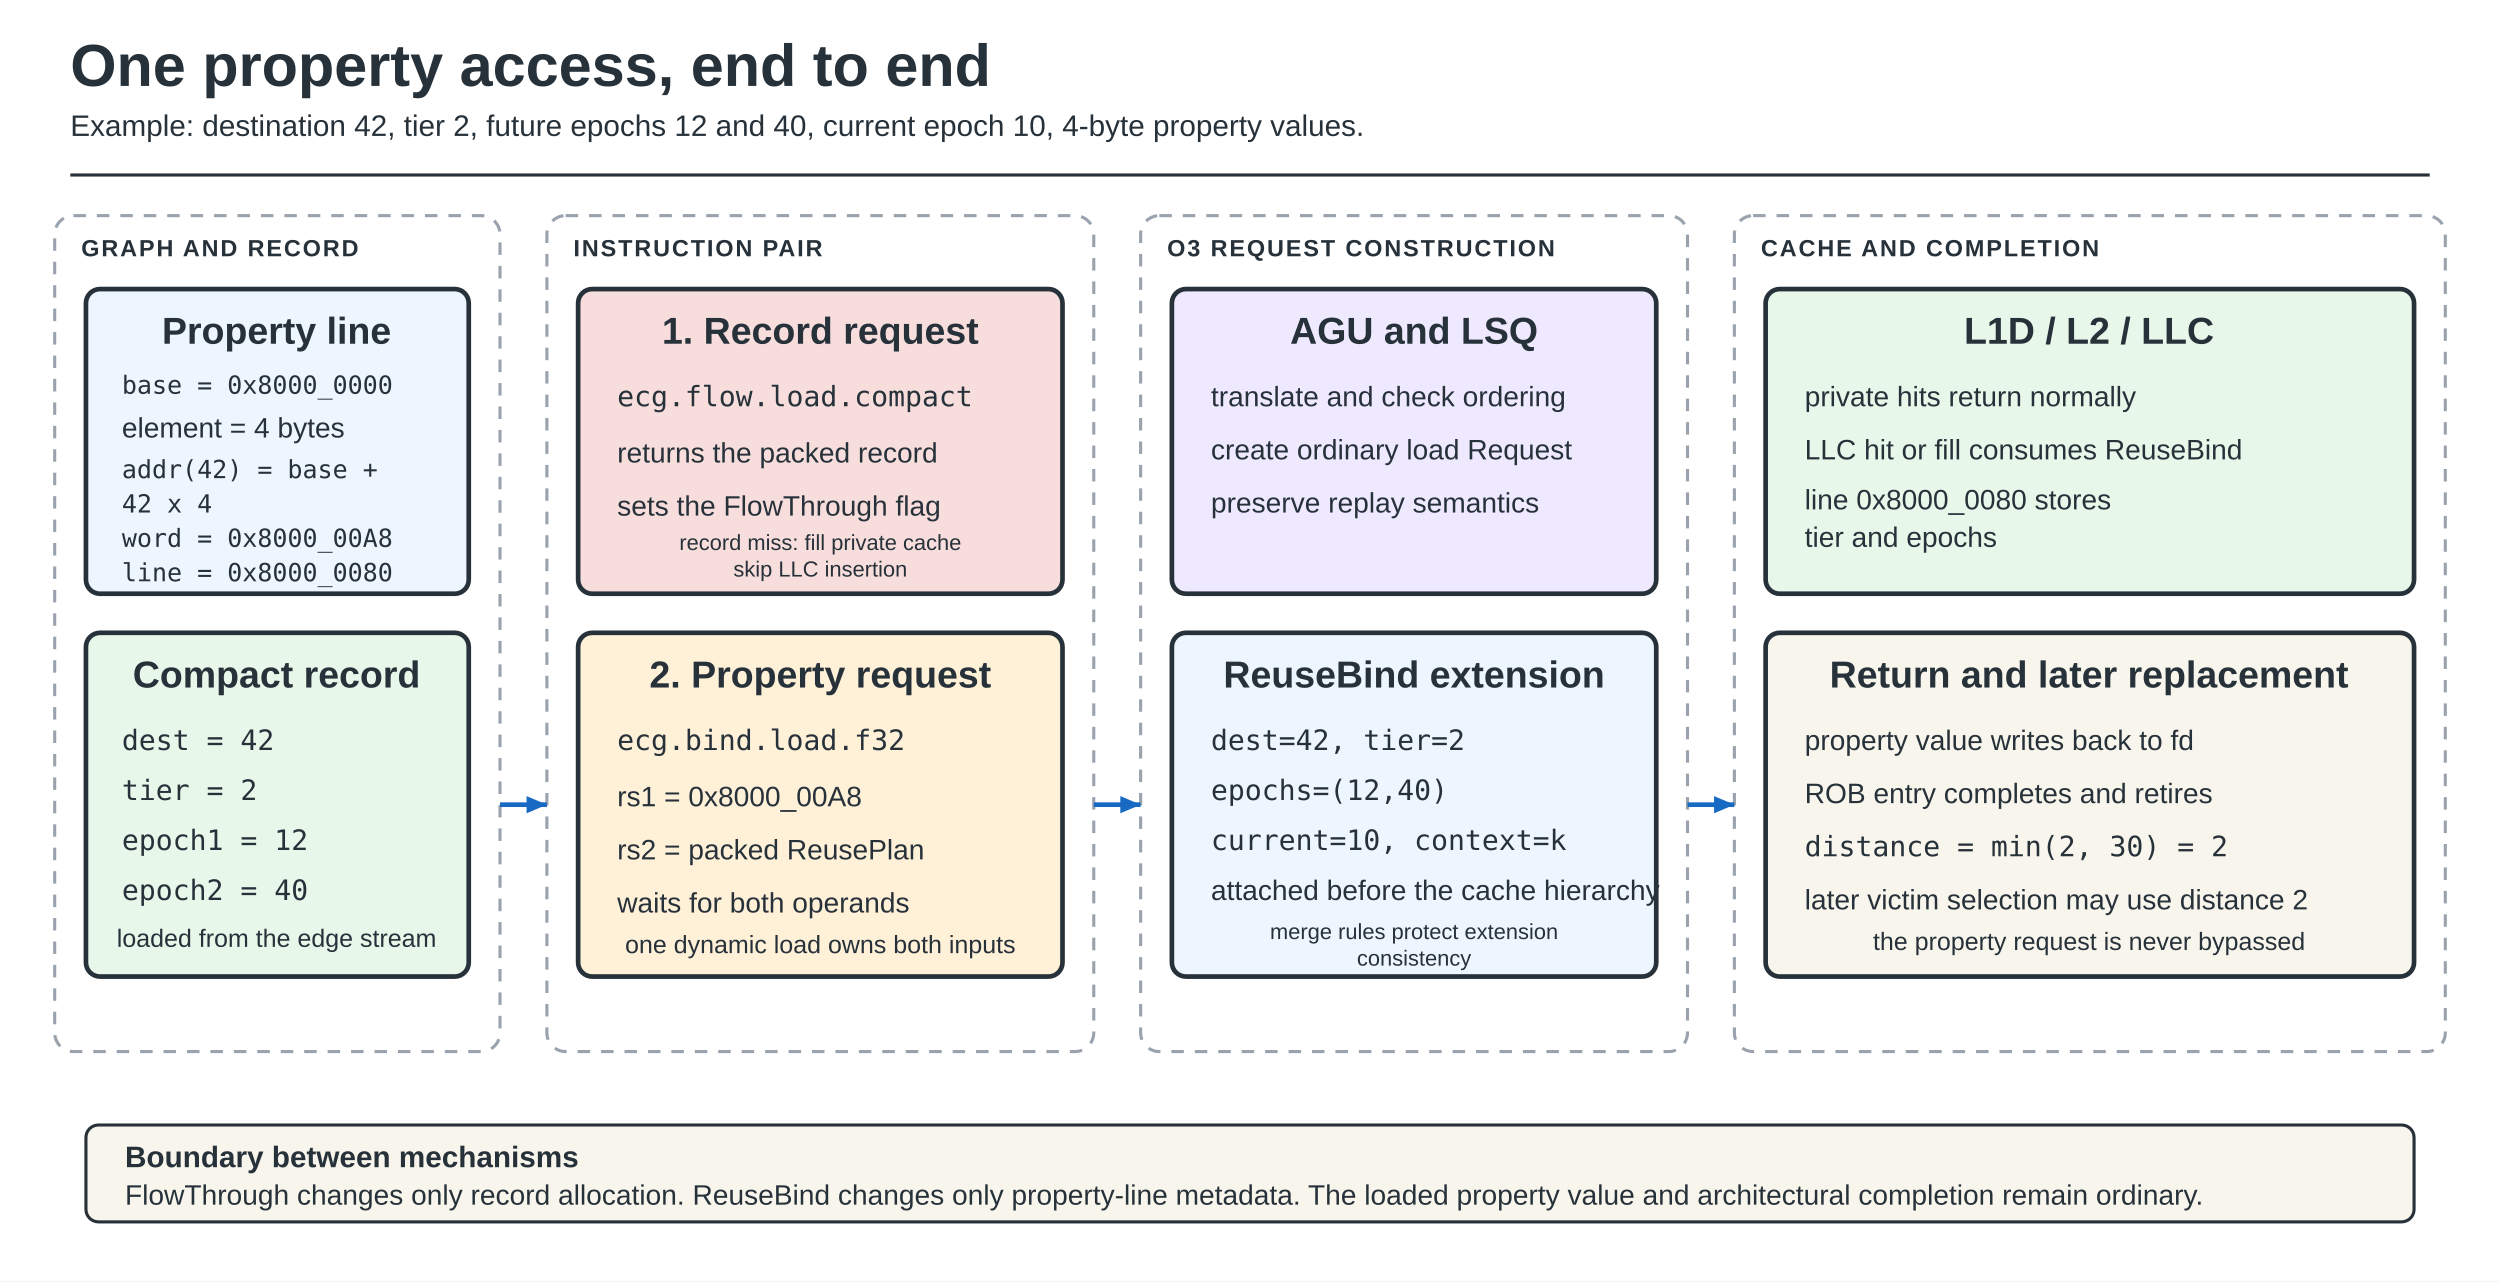
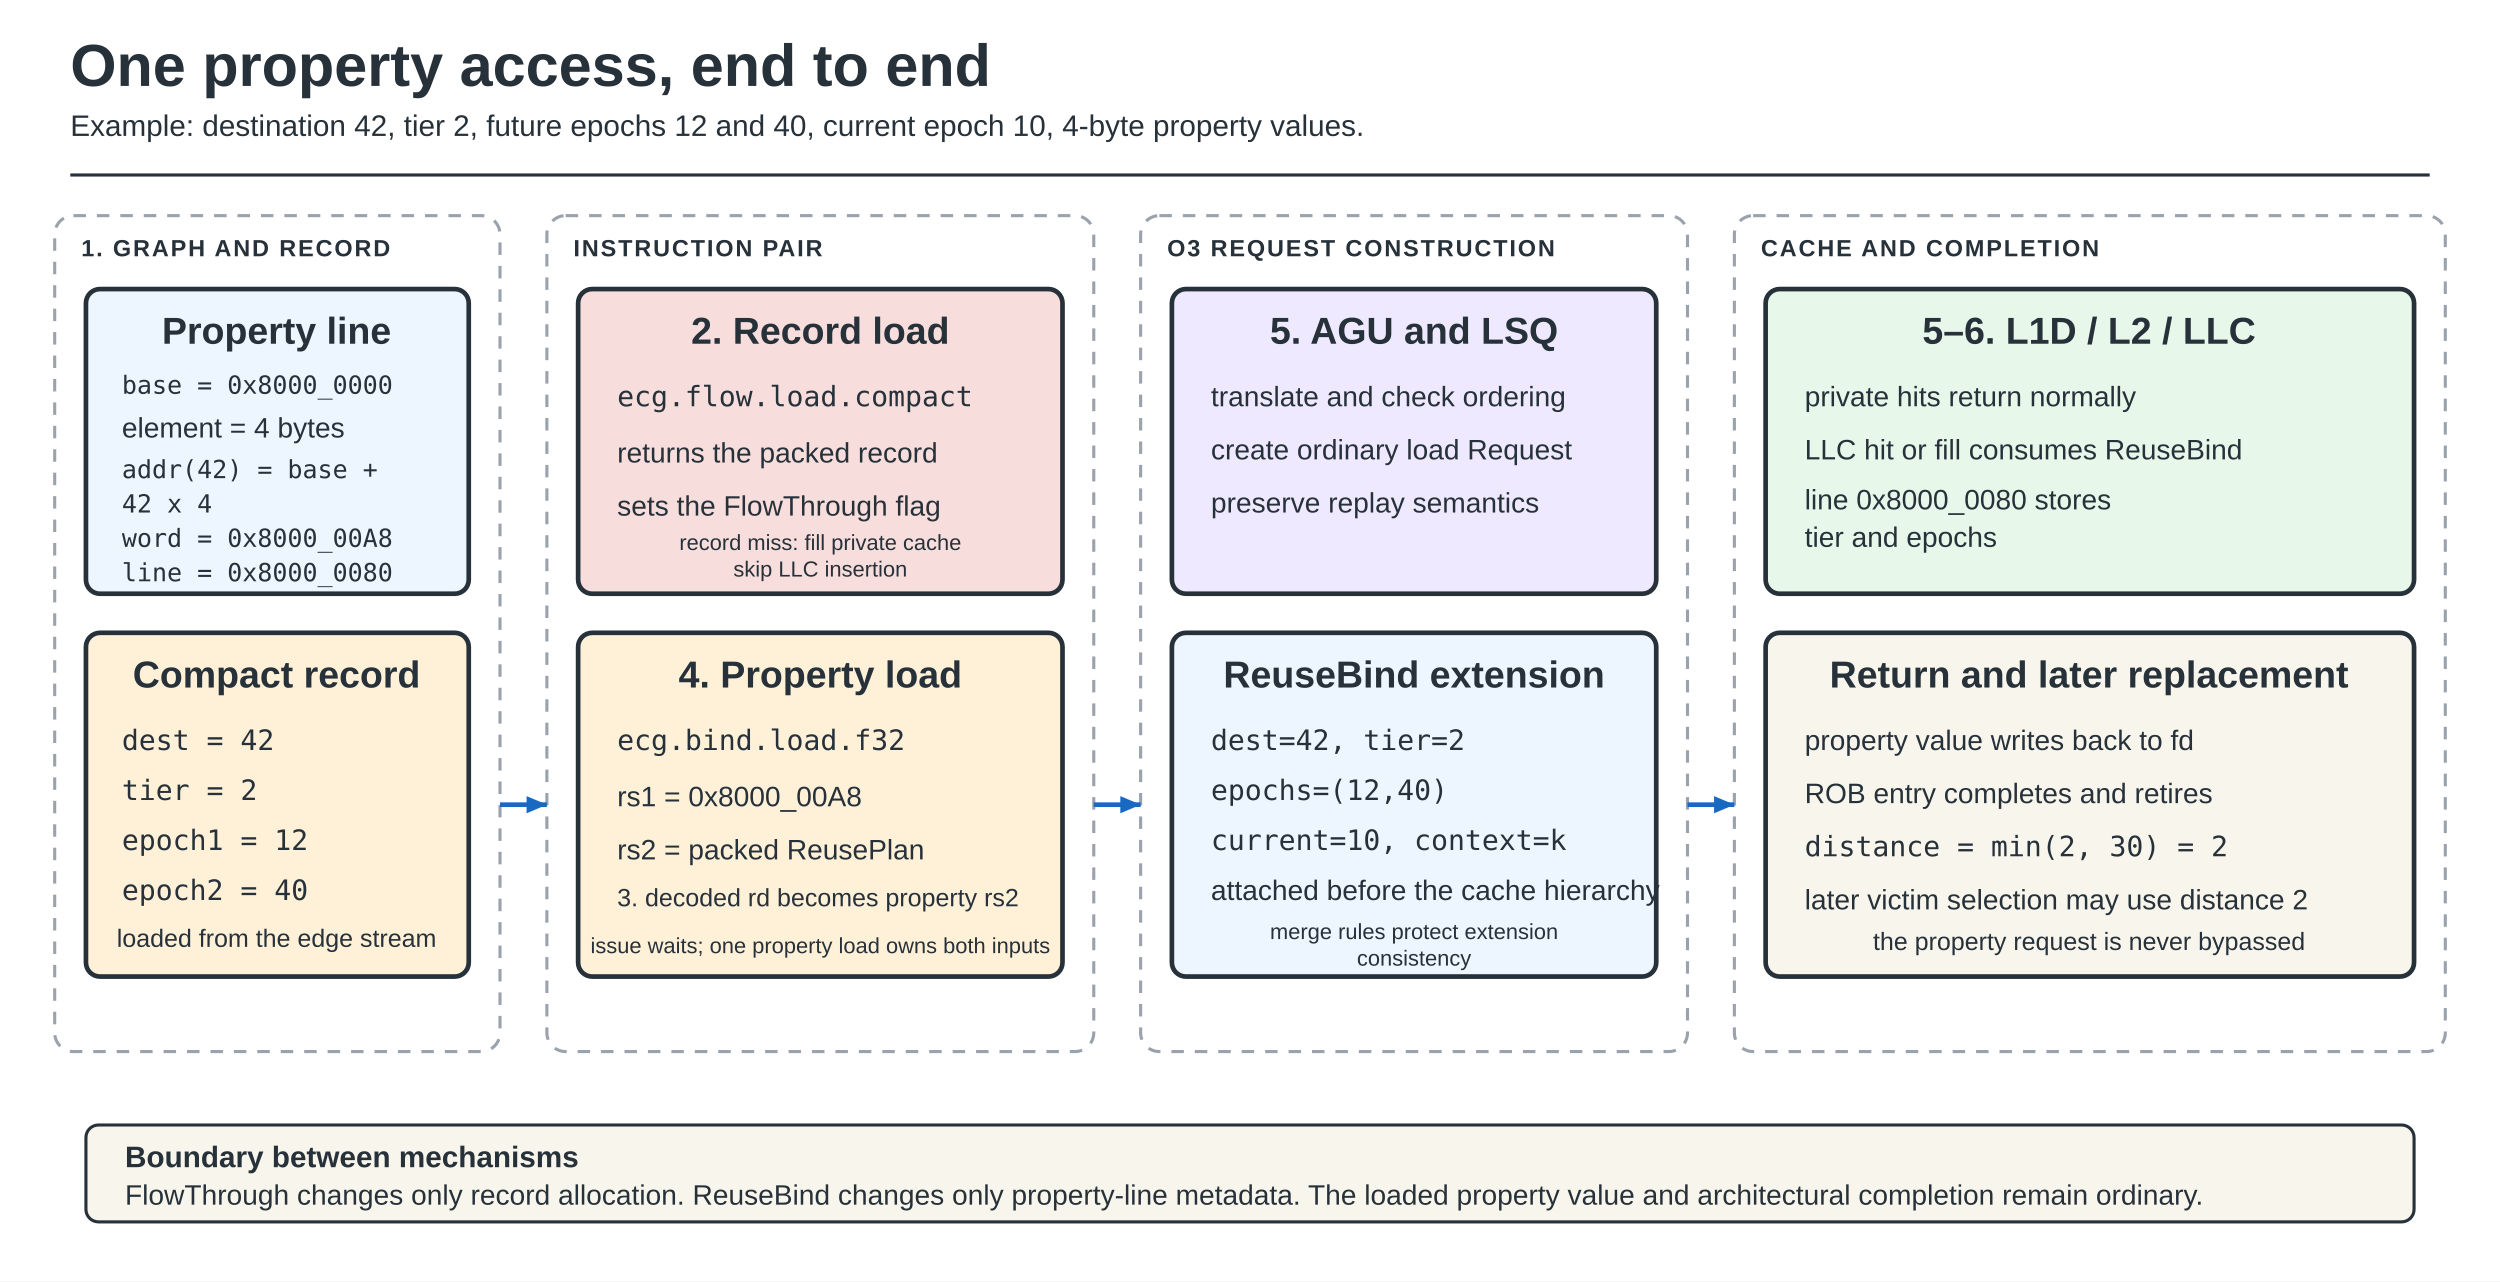
<svg xmlns="http://www.w3.org/2000/svg" width="1600" height="820" viewBox="0 0 1600 820" role="img" aria-labelledby="title desc" fill="#27313A">
  <defs>
    <marker id="arrow" viewBox="0 0 13 11" markerWidth="13" markerHeight="11" refX="13" refY="5.5" orient="auto" markerUnits="userSpaceOnUse">
      <path d="M0 0 L13 5.5 L0 11 Z" fill="#1769C2" />
    </marker>
    <style>
      :root{color-scheme:light dark}
      @media(prefers-color-scheme:dark){
        [fill="#27313A"]{fill:#ECE7DD}[stroke="#27313A"]{stroke:#ECE7DD}
        [fill="#FFFFFF"]{fill:#1E2327}[fill="#F8F6EC"]{fill:#252A2E}
        [fill="#EDF5FF"]{fill:#273846}[fill="#E7F7EA"]{fill:#24382A}
        [fill="#FFF0D8"]{fill:#3B3122}[fill="#F7DEDC"]{fill:#3D292A}
        [fill="#EEE9FF"]{fill:#302C3C}[stroke="#9AA3AD"]{stroke:#747D86}
      }
      .sans{font-family:Arial,Helvetica,sans-serif}.mono{font-family:"SFMono-Regular",Consolas,monospace}
      .title{font-size:38px;font-weight:700}.subtitle{font-size:19px}
      .domain{font-size:15px;font-weight:700;letter-spacing:1.2px}
      .heading{font-size:24px;font-weight:700}.label{font-size:19px;font-weight:700}
      .body{font-size:18px}.small{font-size:16px}.tiny{font-size:14px}
      .arrow{fill:none;stroke:#1769C2;stroke-width:3;marker-end:url(#arrow)}
    </style>
  </defs>
  <rect width="1600" height="820" fill="#FFFFFF" />
  <text x="45" y="55" class="sans title">One property access, end to end</text>
  <text x="45" y="87" class="sans subtitle">Example: destination 42, tier 2, future epochs 12 and 40, current epoch 10, 4-byte property values.</text>
  <line x1="45" y1="112" x2="1555" y2="112" stroke="#27313A" stroke-width="2" />
  <rect x="35" y="138" width="285" height="535" rx="12" fill="none" stroke="#9AA3AD" stroke-width="2" stroke-dasharray="8 7" />
-   <text x="52" y="164" class="sans domain">GRAPH AND RECORD</text>
+   <text x="52" y="164" class="sans domain">1. GRAPH AND RECORD</text>
  <rect x="55" y="185" width="245" height="195" rx="9" fill="#EDF5FF" stroke="#27313A" stroke-width="3" />
  <text x="177" y="220" text-anchor="middle" class="sans heading">Property line</text>
  <text x="78" y="252" class="mono small">base = 0x8000_0000</text>
  <text x="78" y="280" class="sans body">element = 4 bytes</text>
  <text x="78" y="306" class="mono small">addr(42) = base +</text>
  <text x="78" y="328" class="mono small">42 x 4</text>
  <text x="78" y="350" class="mono small">word = 0x8000_00A8</text>
  <text x="78" y="372" class="mono small">line = 0x8000_0080</text>
-   <rect x="55" y="405" width="245" height="220" rx="9" fill="#E7F7EA" stroke="#27313A" stroke-width="3" />
+   <rect x="55" y="405" width="245" height="220" rx="9" fill="#FFF0D8" stroke="#27313A" stroke-width="3" />
  <text x="177" y="440" text-anchor="middle" class="sans heading">Compact record</text>
  <text x="78" y="480" class="mono body">dest = 42</text>
  <text x="78" y="512" class="mono body">tier = 2</text>
  <text x="78" y="544" class="mono body">epoch1 = 12</text>
  <text x="78" y="576" class="mono body">epoch2 = 40</text>
  <text x="177" y="606" text-anchor="middle" class="sans small">loaded from the edge stream</text>
  <rect x="350" y="138" width="350" height="535" rx="12" fill="none" stroke="#9AA3AD" stroke-width="2" stroke-dasharray="8 7" />
  <text x="367" y="164" class="sans domain">INSTRUCTION PAIR</text>
  <rect x="370" y="185" width="310" height="195" rx="9" fill="#F7DEDC" stroke="#27313A" stroke-width="3" />
-   <text x="525" y="220" text-anchor="middle" class="sans heading">1. Record request</text>
+   <text x="525" y="220" text-anchor="middle" class="sans heading">2. Record load</text>
  <text x="395" y="260" class="mono body">ecg.flow.load.compact</text>
  <text x="395" y="296" class="sans body">returns the packed record</text>
  <text x="395" y="330" class="sans body">sets the FlowThrough flag</text>
  <text x="525" y="352" text-anchor="middle" class="sans tiny">record miss: fill private cache</text>
  <text x="525" y="369" text-anchor="middle" class="sans tiny">skip LLC insertion</text>
  <rect x="370" y="405" width="310" height="220" rx="9" fill="#FFF0D8" stroke="#27313A" stroke-width="3" />
-   <text x="525" y="440" text-anchor="middle" class="sans heading">2. Property request</text>
+   <text x="525" y="440" text-anchor="middle" class="sans heading">4. Property load</text>
  <text x="395" y="480" class="mono body">ecg.bind.load.f32</text>
  <text x="395" y="516" class="sans body">rs1 = 0x8000_00A8</text>
  <text x="395" y="550" class="sans body">rs2 = packed ReusePlan</text>
-   <text x="395" y="584" class="sans body">waits for both operands</text>
-   <text x="525" y="610" text-anchor="middle" class="sans small">one dynamic load owns both inputs</text>
+   <text x="395" y="580" class="sans small">3. decoded rd becomes property rs2</text>
+   <text x="525" y="610" text-anchor="middle" class="sans tiny">issue waits; one property load owns both inputs</text>
  <rect x="730" y="138" width="350" height="535" rx="12" fill="none" stroke="#9AA3AD" stroke-width="2" stroke-dasharray="8 7" />
  <text x="747" y="164" class="sans domain">O3 REQUEST CONSTRUCTION</text>
  <rect x="750" y="185" width="310" height="195" rx="9" fill="#EEE9FF" stroke="#27313A" stroke-width="3" />
-   <text x="905" y="220" text-anchor="middle" class="sans heading">AGU and LSQ</text>
+   <text x="905" y="220" text-anchor="middle" class="sans heading">5. AGU and LSQ</text>
  <text x="775" y="260" class="sans body">translate and check ordering</text>
  <text x="775" y="294" class="sans body">create ordinary load Request</text>
  <text x="775" y="328" class="sans body">preserve replay semantics</text>
  <rect x="750" y="405" width="310" height="220" rx="9" fill="#EDF5FF" stroke="#27313A" stroke-width="3" />
  <text x="905" y="440" text-anchor="middle" class="sans heading">ReuseBind extension</text>
  <text x="775" y="480" class="mono body">dest=42, tier=2</text>
  <text x="775" y="512" class="mono body">epochs=(12,40)</text>
  <text x="775" y="544" class="mono body">current=10, context=k</text>
  <text x="775" y="576" class="sans body">attached before the cache hierarchy</text>
  <text x="905" y="601" text-anchor="middle" class="sans tiny">merge rules protect extension</text>
  <text x="905" y="618" text-anchor="middle" class="sans tiny">consistency</text>
  <rect x="1110" y="138" width="455" height="535" rx="12" fill="none" stroke="#9AA3AD" stroke-width="2" stroke-dasharray="8 7" />
  <text x="1127" y="164" class="sans domain">CACHE AND COMPLETION</text>
  <rect x="1130" y="185" width="415" height="195" rx="9" fill="#E7F7EA" stroke="#27313A" stroke-width="3" />
-   <text x="1337" y="220" text-anchor="middle" class="sans heading">L1D / L2 / LLC</text>
+   <text x="1337" y="220" text-anchor="middle" class="sans heading">5–6. L1D / L2 / LLC</text>
  <text x="1155" y="260" class="sans body">private hits return normally</text>
  <text x="1155" y="294" class="sans body">LLC hit or fill consumes ReuseBind</text>
  <text x="1155" y="326" class="sans body">line 0x8000_0080 stores</text>
  <text x="1155" y="350" class="sans body">tier and epochs</text>
  <rect x="1130" y="405" width="415" height="220" rx="9" fill="#F8F6EC" stroke="#27313A" stroke-width="3" />
  <text x="1337" y="440" text-anchor="middle" class="sans heading">Return and later replacement</text>
  <text x="1155" y="480" class="sans body">property value writes back to fd</text>
  <text x="1155" y="514" class="sans body">ROB entry completes and retires</text>
  <text x="1155" y="548" class="mono body">distance = min(2, 30) = 2</text>
  <text x="1155" y="582" class="sans body">later victim selection may use distance 2</text>
  <text x="1337" y="608" text-anchor="middle" class="sans small">the property request is never bypassed</text>
  <path d="M320 515 H350" class="arrow" />
  <path d="M700 515 H730" class="arrow" />
  <path d="M1080 515 H1110" class="arrow" />
  <rect x="55" y="720" width="1490" height="62" rx="8" fill="#F8F6EC" stroke="#27313A" stroke-width="2" />
  <text x="80" y="747" class="sans label">Boundary between mechanisms</text>
  <text x="80" y="771" class="sans body">FlowThrough changes only record allocation. ReuseBind changes only property-line metadata. The loaded property value and architectural completion remain ordinary.</text>
</svg>
